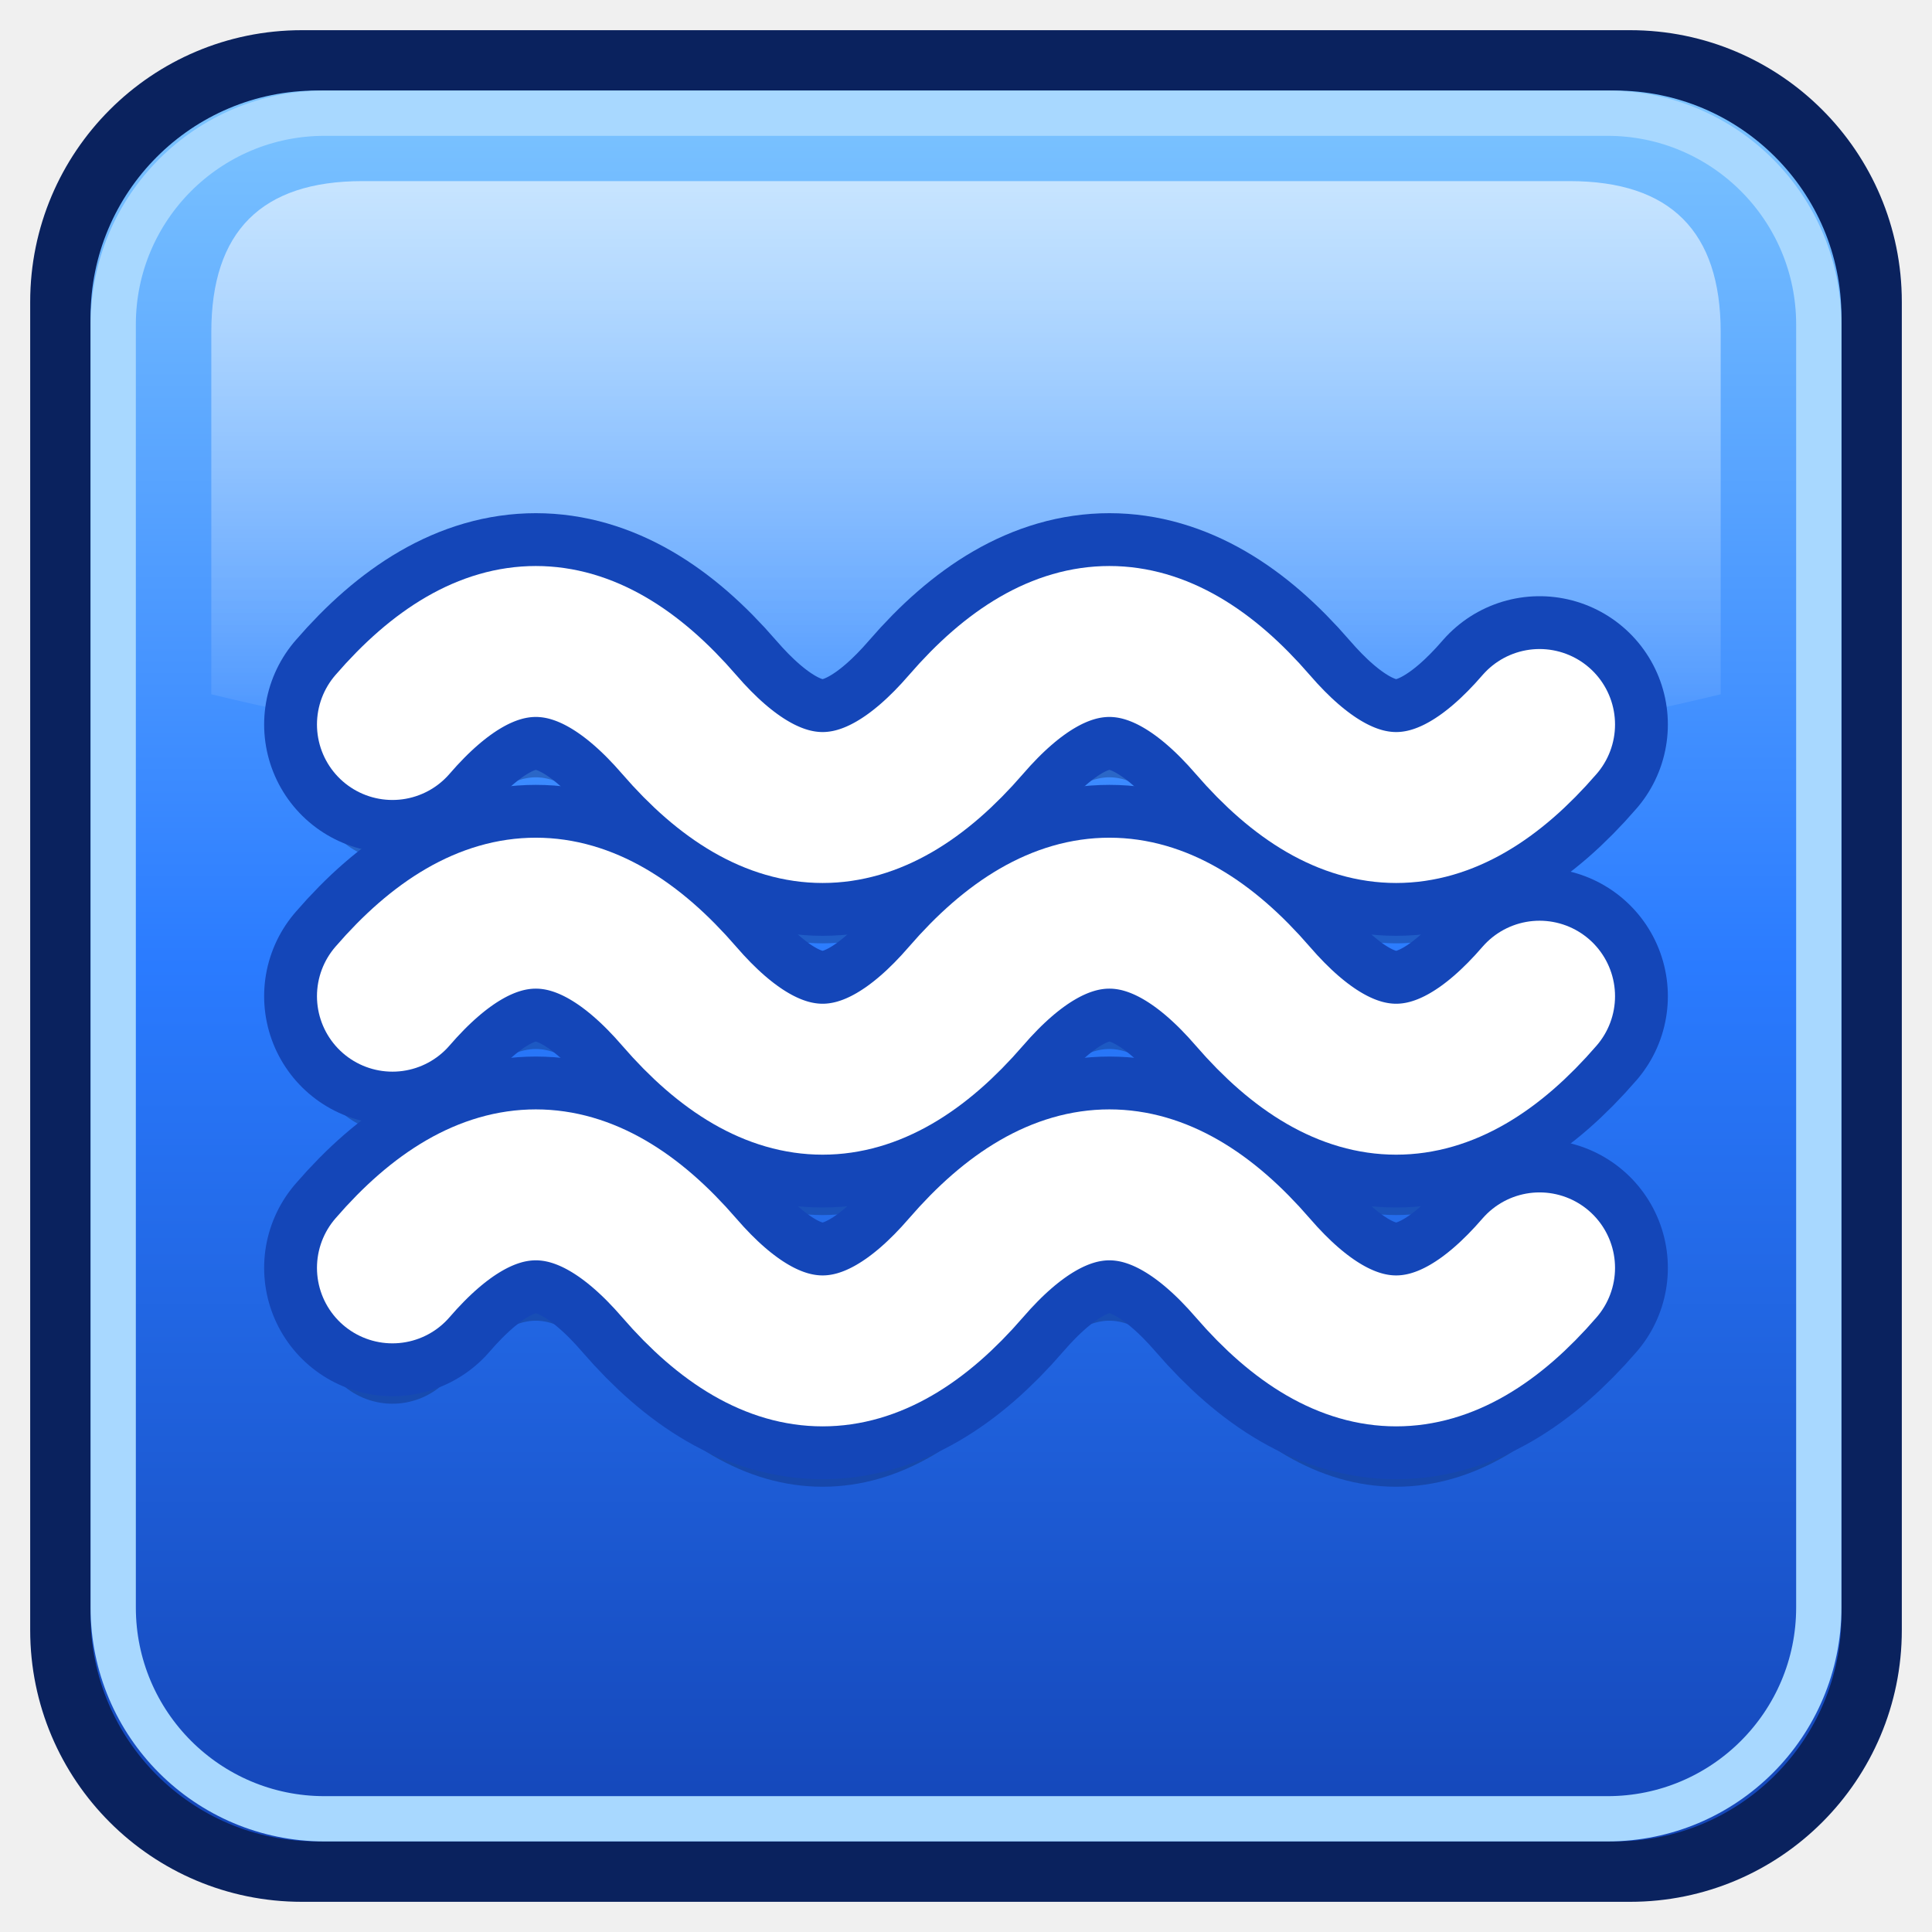
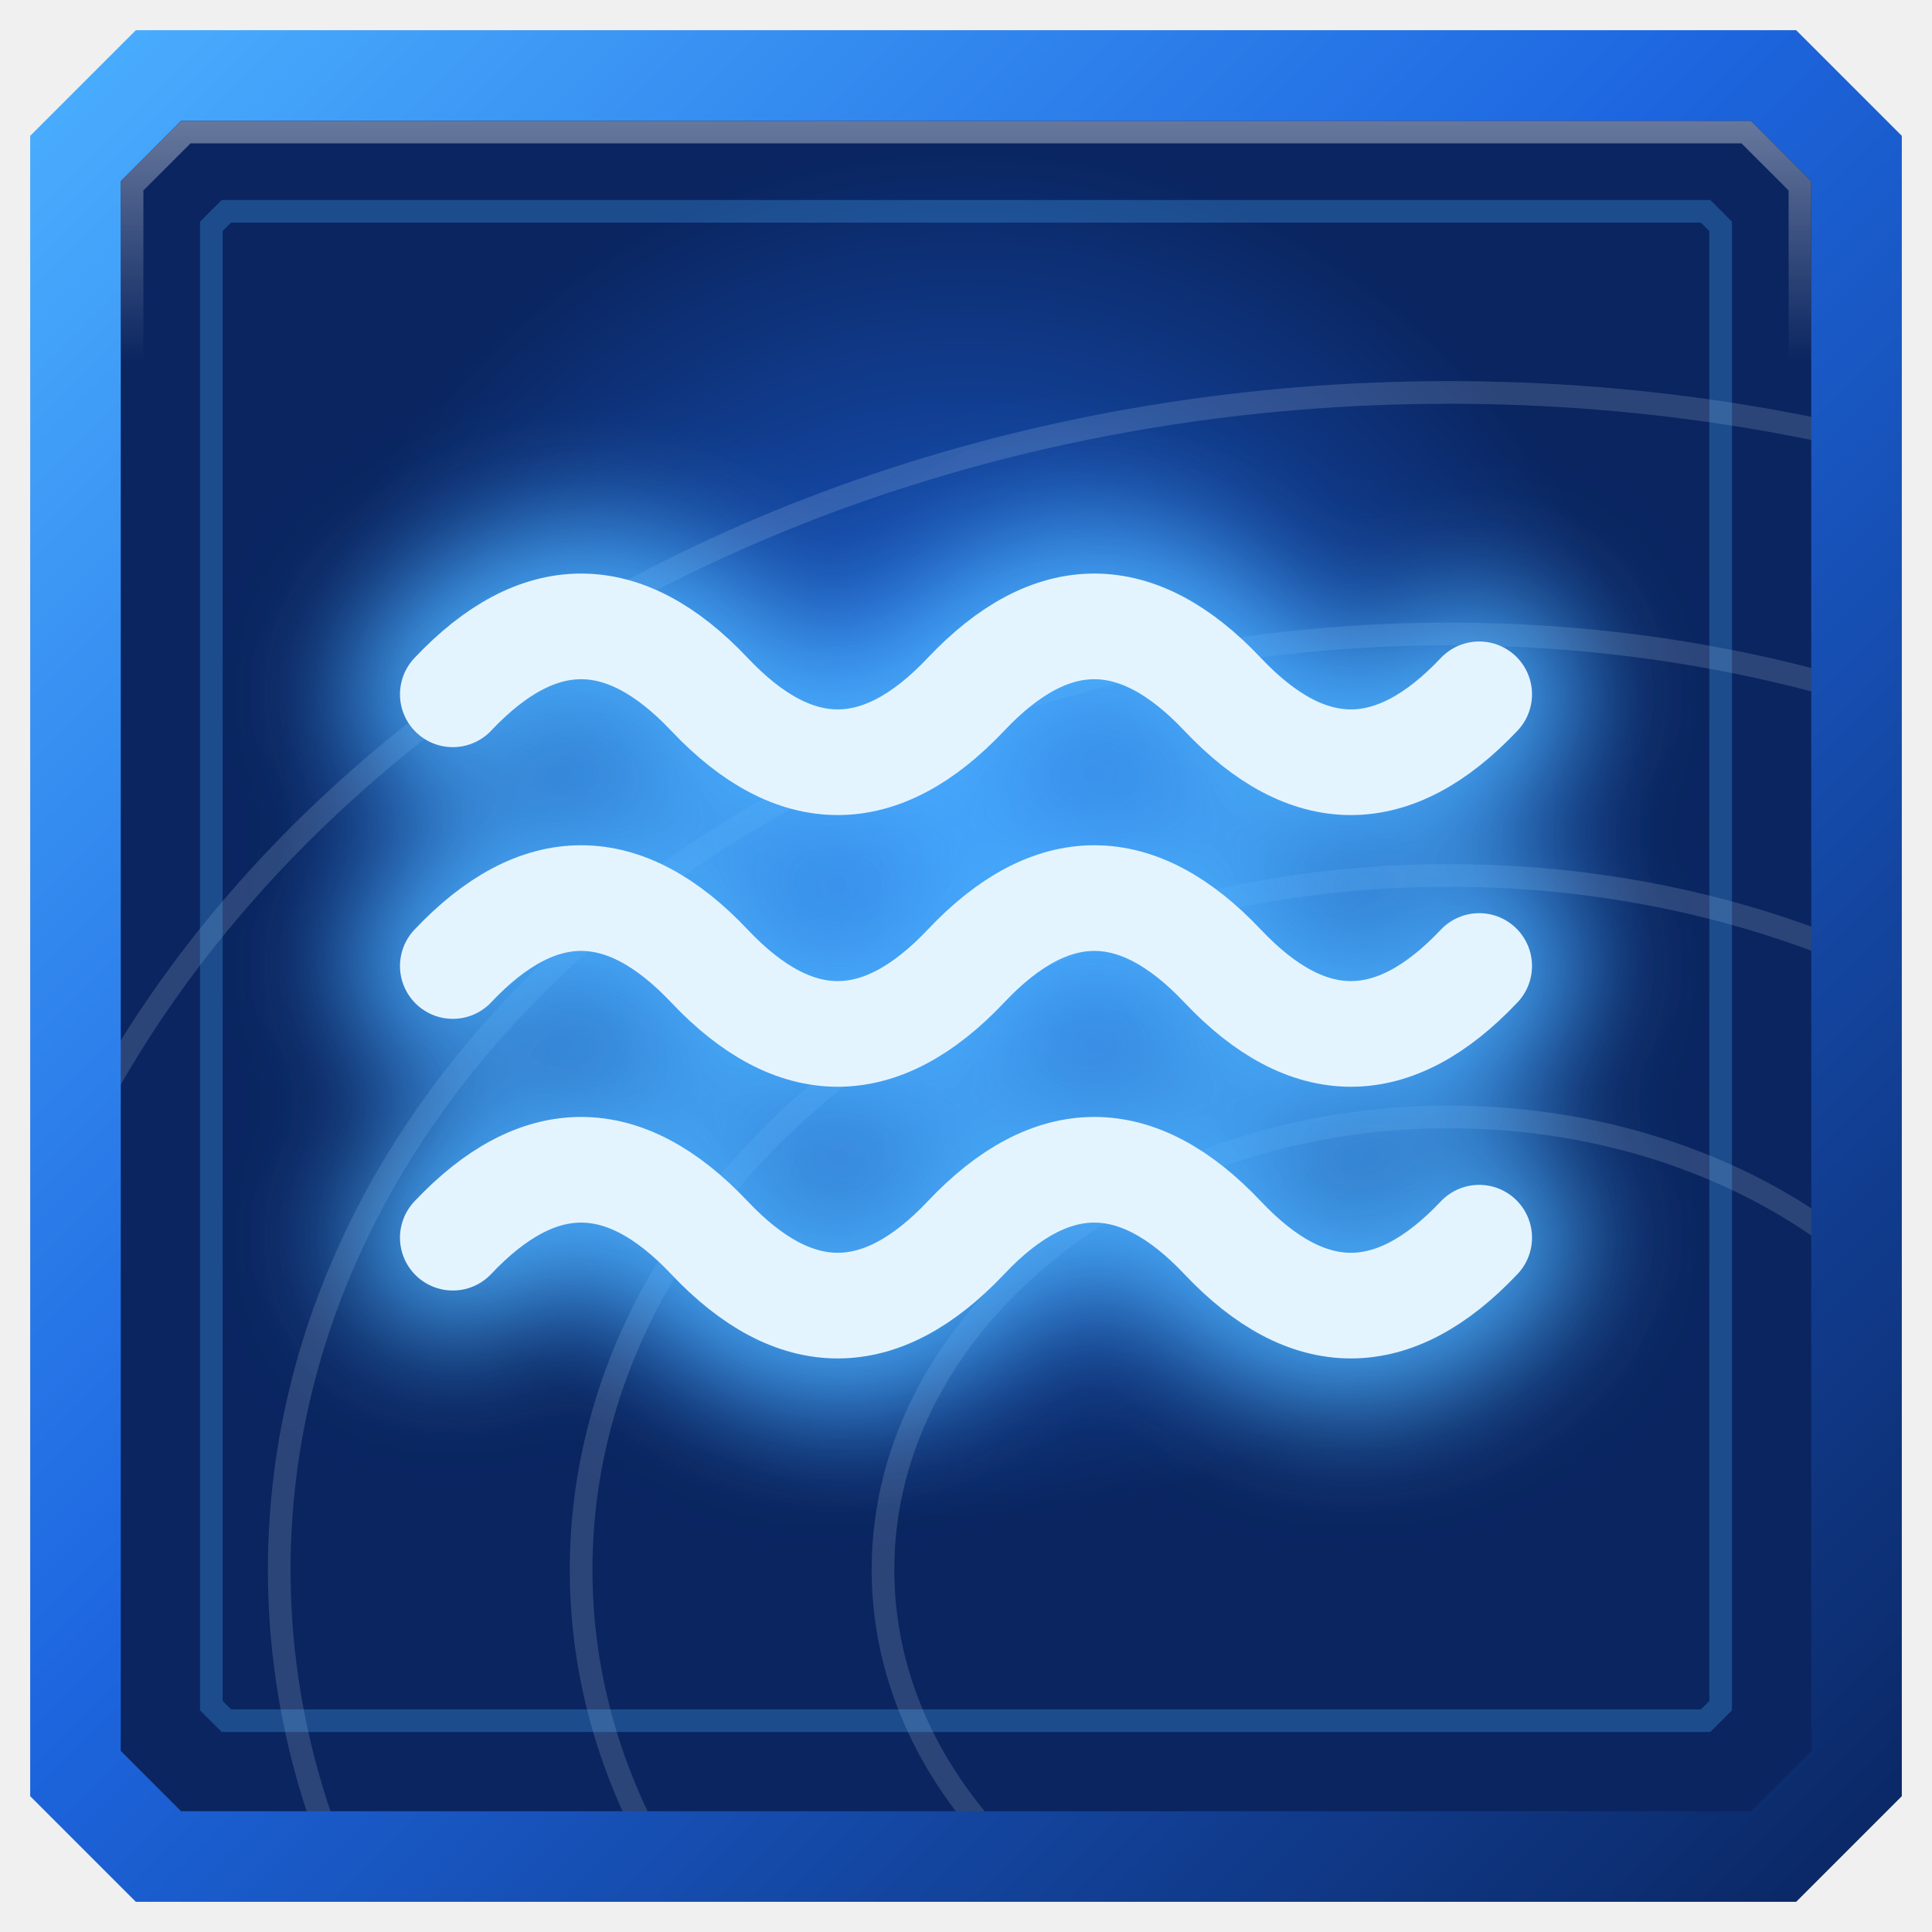
<svg xmlns="http://www.w3.org/2000/svg" width="128" height="128" viewBox="0 0 128 128">
  <defs>
-     <linearGradient id="body" x1="0" y1="0" x2="0" y2="1">
-       <stop offset="0" stop-color="#7cc4ff" />
-       <stop offset="0.5" stop-color="#2a7bff" />
-       <stop offset="1" stop-color="#1446b8" />
+     <linearGradient id="frame" x1="0" y1="0" x2="1" y2="1">
+       <stop offset="0" stop-color="#4cb0ff" />
+       <stop offset="0.45" stop-color="#1d66e0" />
+       <stop offset="1" stop-color="#0a2560" />
    </linearGradient>
-     <linearGradient id="gloss" x1="0" y1="0" x2="0" y2="1">
-       <stop offset="0" stop-color="#ffffff" stop-opacity="0.6" />
+     <radialGradient id="body" cx="0.5" cy="0.42" r="0.68">
+       <stop offset="0" stop-color="#1d66e0" />
+       <stop offset="0.6" stop-color="#0a2560" />
+       <stop offset="1" stop-color="#0a2560" />
+     </radialGradient>
+     <linearGradient id="topLight" x1="0" y1="0" x2="0" y2="1">
+       <stop offset="0.3" stop-color="#ffffff" />
      <stop offset="1" stop-color="#ffffff" stop-opacity="0" />
    </linearGradient>
+     <mask id="top">
+       <rect width="128" height="24" fill="url(#topLight)" />
+     </mask>
+     <clipPath id="face">
+       <path d="M12 8 L116 8 L120 12 L120 116 L116 120 L12 120 L8 116 L8 12 L12 8 Z" />
+     </clipPath>
+     <filter id="glow" x="-40%" y="-40%" width="180%" height="180%">
+       <feGaussianBlur stdDeviation="4" />
+     </filter>
  </defs>
-   <rect x="2" y="2" width="124" height="124" rx="18" fill="#0a225e" />
-   <rect x="6" y="6" width="116" height="116" rx="15" fill="url(#body)" />
-   <rect x="7.5" y="7.5" width="113" height="113" rx="14" fill="none" stroke="#a8d8ff" stroke-width="3" />
-   <path d="M14 22 Q14 12 24 12 H104 Q114 12 114 22 V46 Q64 58 14 46 Z" fill="url(#gloss)" />
-   <g transform="translate(0 4)" opacity="0.35">
-     <g stroke="#0a225e" stroke-width="10" stroke-linecap="round">
-       <path d="M26 48 q9.5 -11 19 0 t19 0 t19 0 t19 0" fill="none" />
-       <path d="M26 66 q9.5 -11 19 0 t19 0 t19 0 t19 0" fill="none" />
-       <path d="M26 84 q9.5 -11 19 0 t19 0 t19 0 t19 0" fill="none" />
-     </g>
+   <path d="M9 2 L119 2 L126 9 L126 119 L119 126 L9 126 L2 119 L2 9 L9 2 Z" fill="url(#frame)" />
+   <path d="M12 8 L116 8 L120 12 L120 116 L116 120 L12 120 L8 116 L8 12 L12 8 Z" fill="url(#body)" />
+   <g clip-path="url(#face)">
+     <ellipse cx="96" cy="104" rx="37.5" ry="30" fill="none" stroke="#e4f4ff" stroke-width="1.5" opacity="0.16" />
+     <ellipse cx="96" cy="104" rx="57.5" ry="46" fill="none" stroke="#e4f4ff" stroke-width="1.5" opacity="0.16" />
+     <ellipse cx="96" cy="104" rx="77.5" ry="62" fill="none" stroke="#e4f4ff" stroke-width="1.5" opacity="0.16" />
+     <ellipse cx="96" cy="104" rx="97.5" ry="78" fill="none" stroke="#e4f4ff" stroke-width="1.5" opacity="0.16" />
+   </g>
+   <path d="M15 14 L113 14 L114 15 L114 113 L113 114 L15 114 L14 113 L14 15 L15 14 Z" fill="none" stroke="#4cb0ff" stroke-width="1.5" opacity="0.28" />
+   <path d="M12 8 L116 8 L120 12 L120 116 L116 120 L12 120 L8 116 L8 12 L12 8 Z" fill="none" stroke="#ffffff" stroke-width="3" opacity="0.4" mask="url(#top)" clip-path="url(#face)" />
+   <g filter="url(#glow)" opacity="0.95">
+     <path d="M30 46 q8.5 -9 17 0 t17 0 t17 0 t17 0" fill="none" stroke="#4cb0ff" stroke-width="13.3" stroke-linecap="round" stroke-linejoin="round" />
+     <path d="M30 64 q8.5 -9 17 0 t17 0 t17 0 t17 0" fill="none" stroke="#4cb0ff" stroke-width="13.3" stroke-linecap="round" stroke-linejoin="round" />
+     <path d="M30 82 q8.5 -9 17 0 t17 0 t17 0 t17 0" fill="none" stroke="#4cb0ff" stroke-width="13.3" stroke-linecap="round" stroke-linejoin="round" />
  </g>
  <g>
-     <g stroke="#1446b8" stroke-width="17" stroke-linecap="round">
-       <path d="M26 48 q9.5 -11 19 0 t19 0 t19 0 t19 0" fill="none" />
-       <path d="M26 66 q9.5 -11 19 0 t19 0 t19 0 t19 0" fill="none" />
-       <path d="M26 84 q9.5 -11 19 0 t19 0 t19 0 t19 0" fill="none" />
-     </g>
-     <g stroke="#ffffff" stroke-width="10" stroke-linecap="round">
-       <path d="M26 48 q9.5 -11 19 0 t19 0 t19 0 t19 0" fill="none" />
-       <path d="M26 66 q9.5 -11 19 0 t19 0 t19 0 t19 0" fill="none" />
-       <path d="M26 84 q9.5 -11 19 0 t19 0 t19 0 t19 0" fill="none" />
-     </g>
+     <path d="M30 46 q8.5 -9 17 0 t17 0 t17 0 t17 0" fill="none" stroke="#e4f4ff" stroke-width="7" stroke-linecap="round" stroke-linejoin="round" />
+     <path d="M30 64 q8.5 -9 17 0 t17 0 t17 0 t17 0" fill="none" stroke="#e4f4ff" stroke-width="7" stroke-linecap="round" stroke-linejoin="round" />
+     <path d="M30 82 q8.5 -9 17 0 t17 0 t17 0 t17 0" fill="none" stroke="#e4f4ff" stroke-width="7" stroke-linecap="round" stroke-linejoin="round" />
  </g>
</svg>
